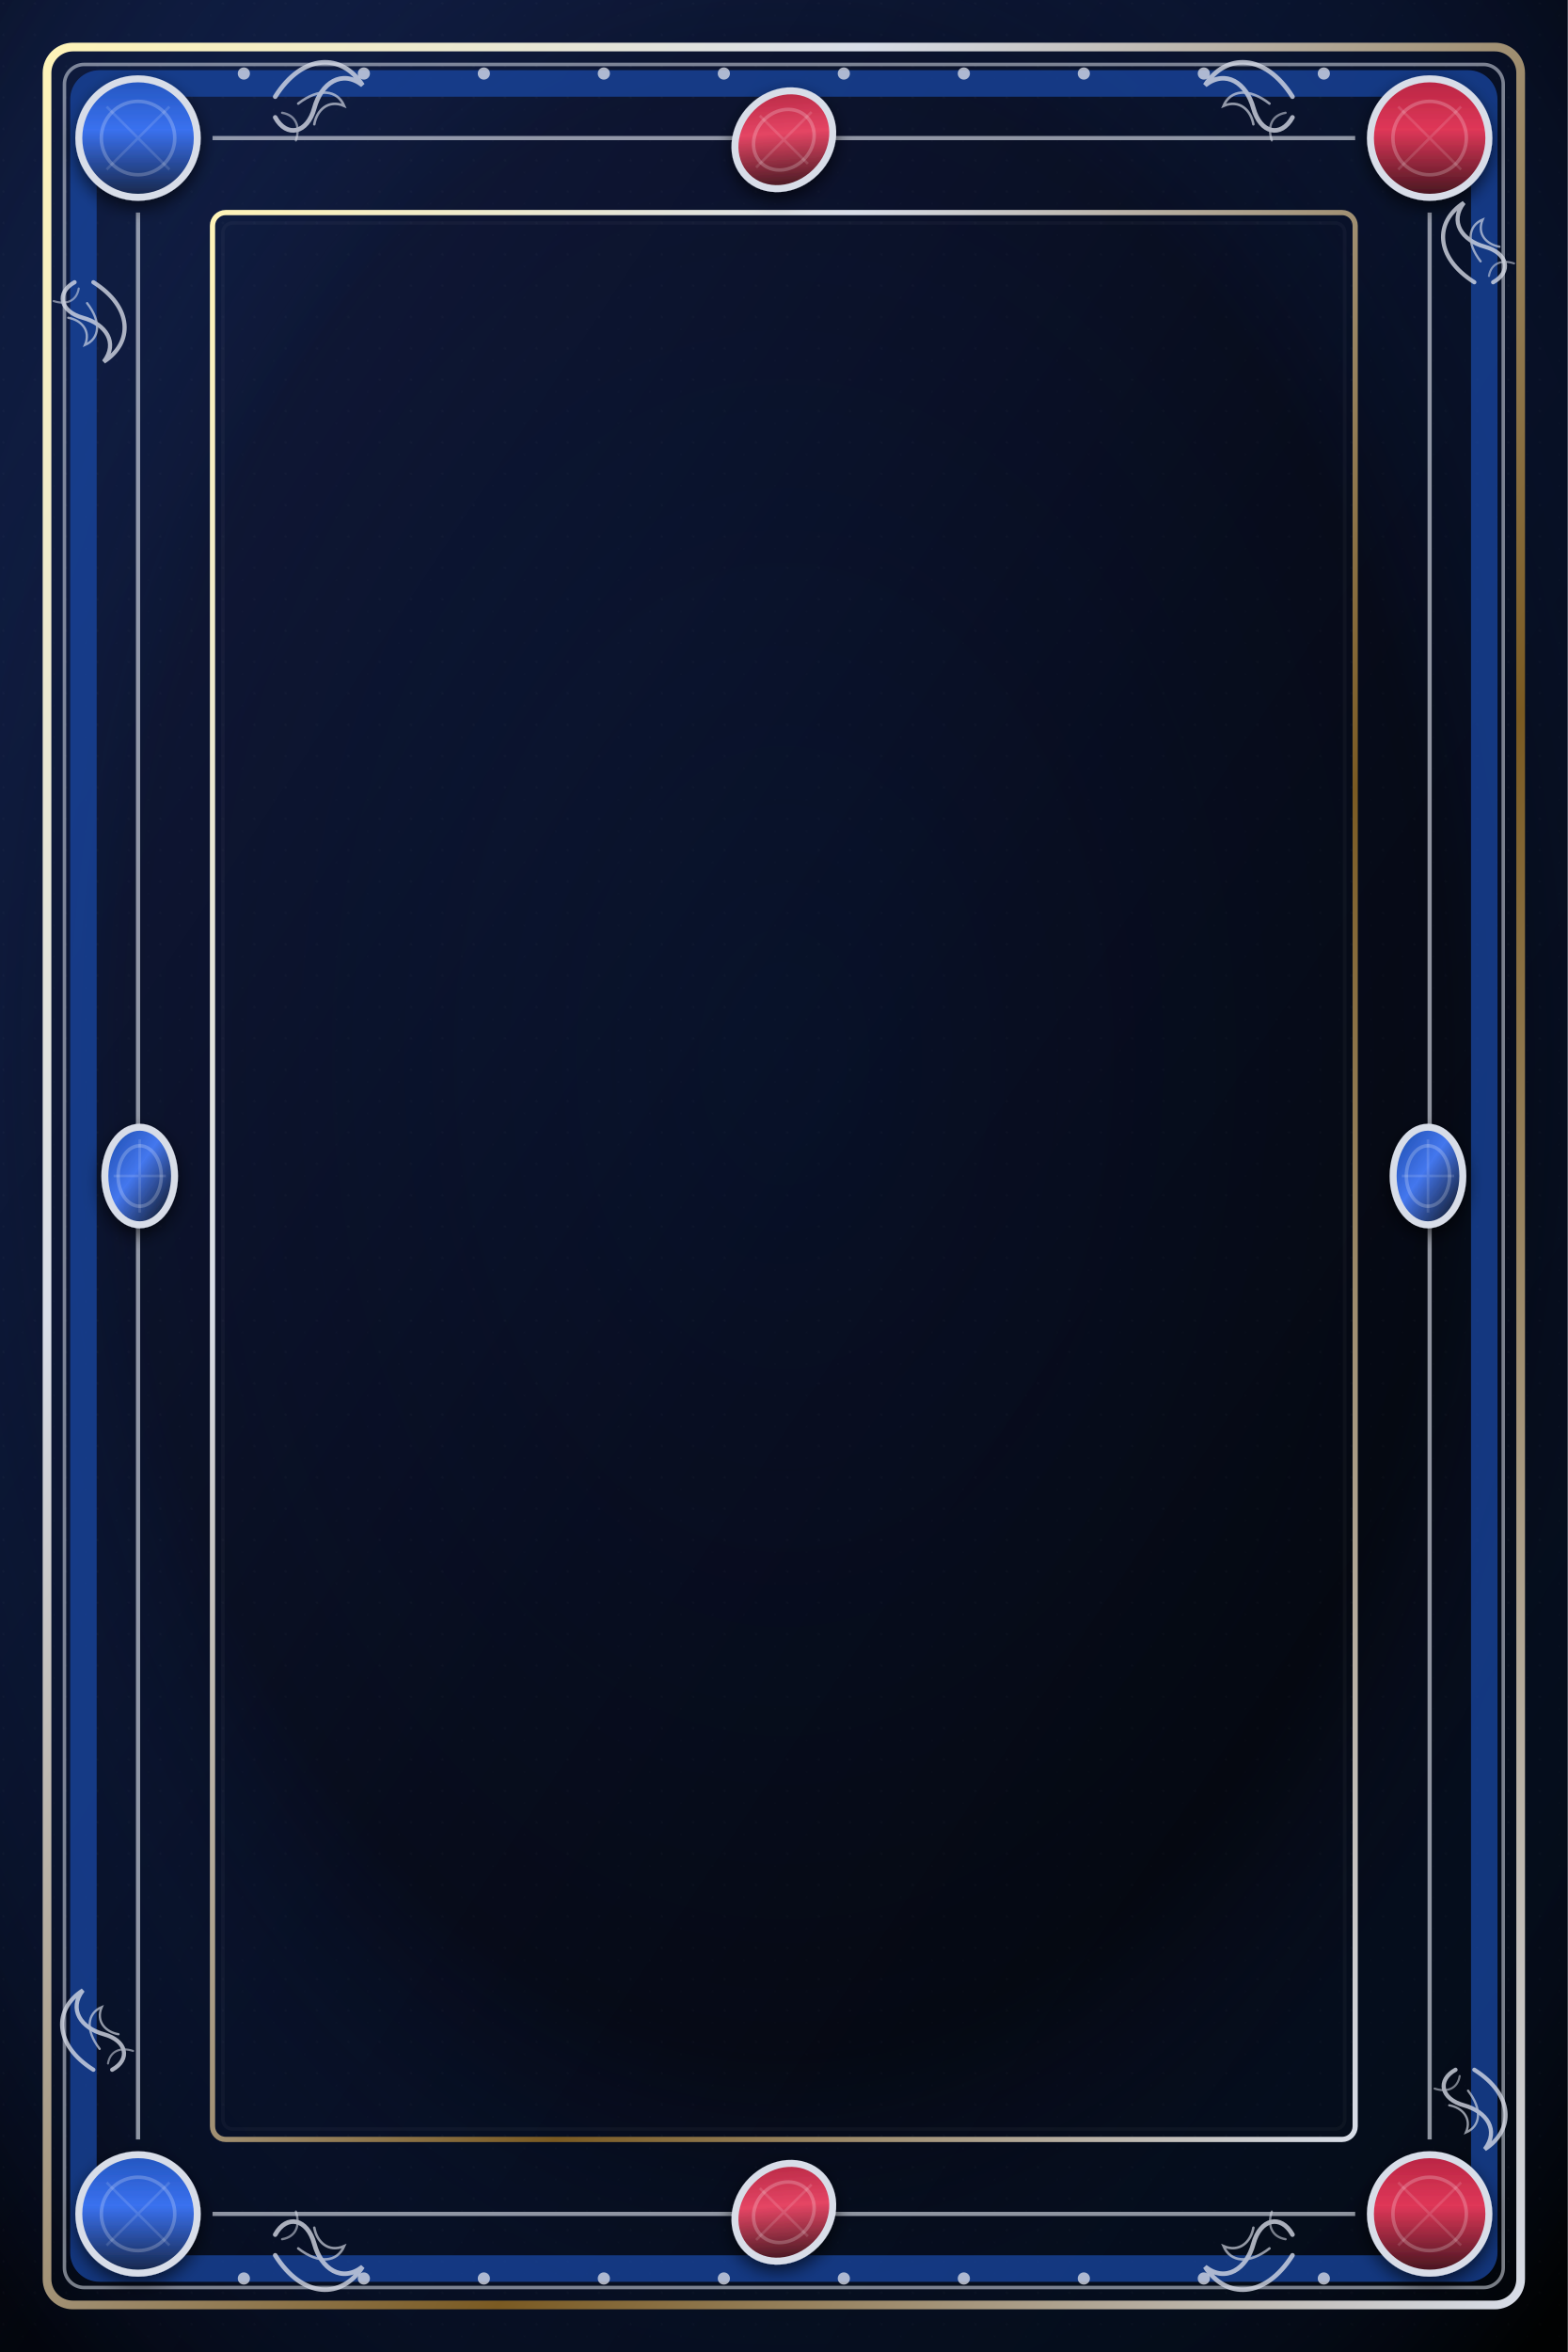
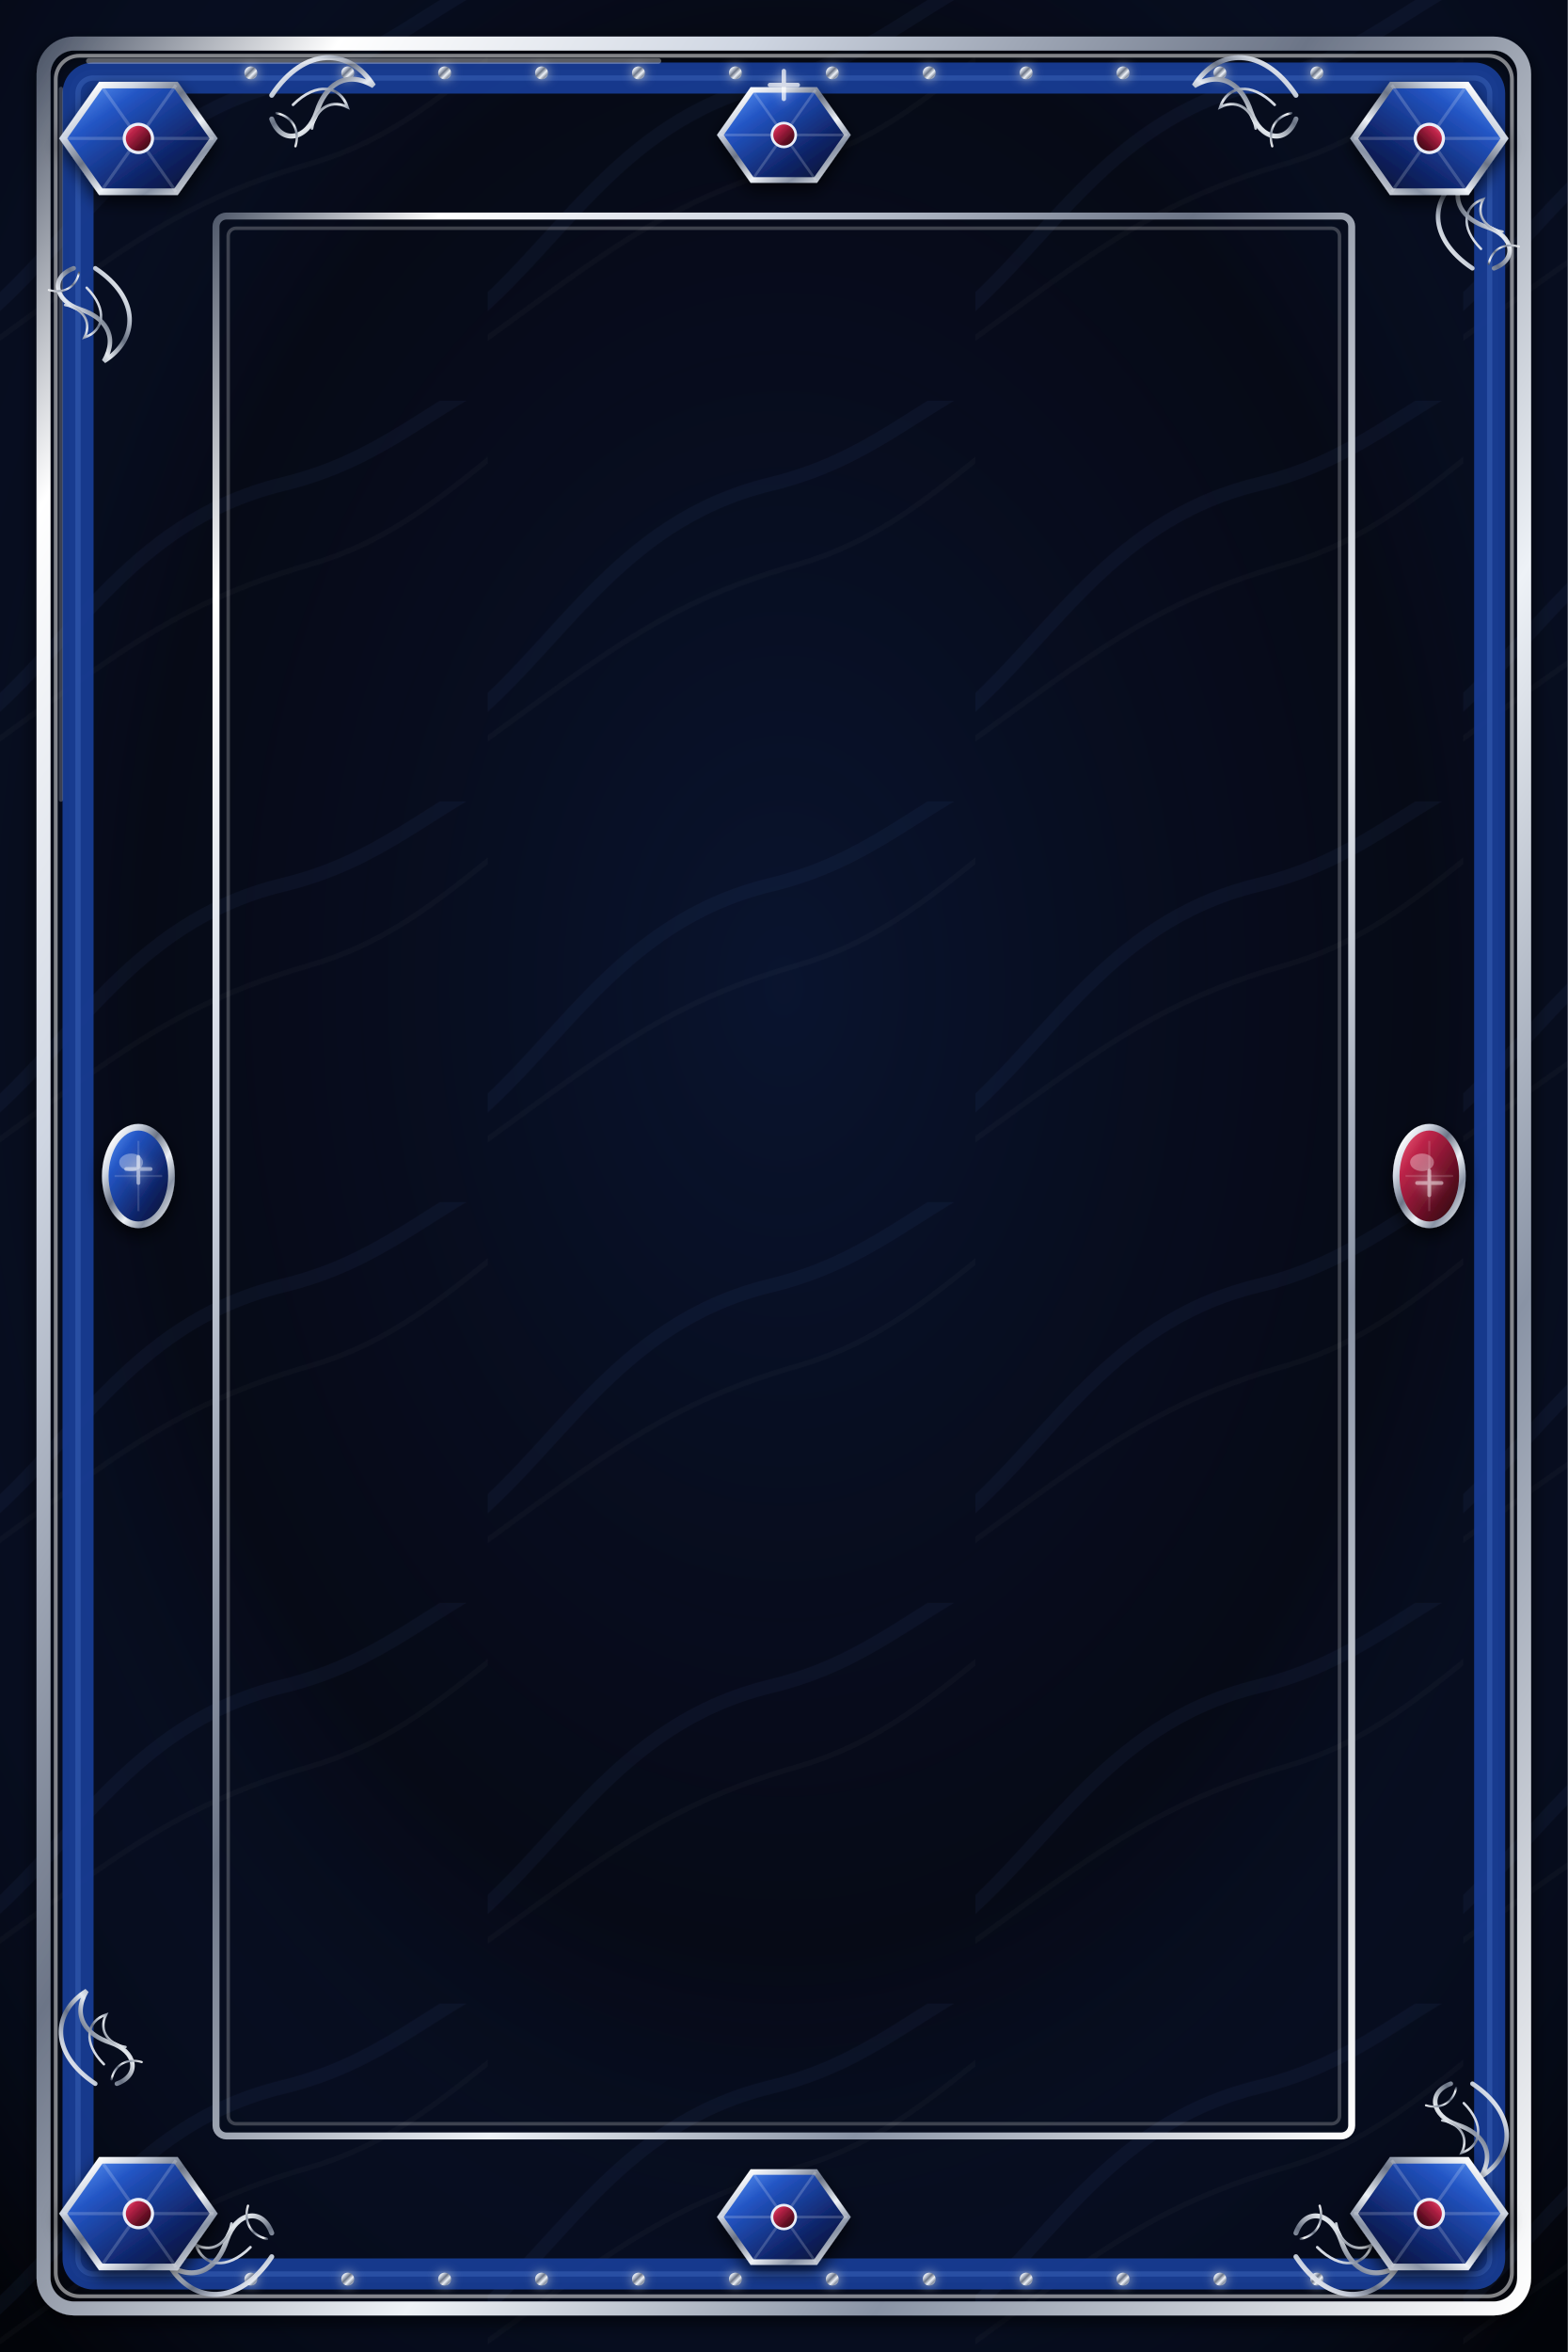
<svg xmlns="http://www.w3.org/2000/svg" width="900" height="1350" viewBox="0 0 900 1350">
  <defs>
-     <linearGradient id="bg" x1="0" y1="0" x2="1" y2="1">
-       <stop offset="0" stop-color="#111b3d" />
-       <stop offset=".52" stop-color="#060a18" />
-       <stop offset="1" stop-color="#020303" />
+     <linearGradient id="silverMetal" x1="0" y1="0" x2="1" y2="1">
+       <stop offset="0" stop-color="#4d5668" />
+       <stop offset=".10" stop-color="#ffffff" />
+       <stop offset=".24" stop-color="#cfd6e2" />
+       <stop offset=".43" stop-color="#6c7587" />
+       <stop offset=".62" stop-color="#eef2f7" />
+       <stop offset=".78" stop-color="#8993a5" />
+       <stop offset="1" stop-color="#ffffff" />
    </linearGradient>
-     <linearGradient id="metal" x1="0" y1="0" x2="1" y2="1">
-       <stop offset="0" stop-color="#fff4b8" />
-       <stop offset=".28" stop-color="#d8dde8" />
-       <stop offset=".65" stop-color="#7a5a22" />
-       <stop offset="1" stop-color="#d8dde8" />
+     <linearGradient id="sapphireGem" x1="0" y1="0" x2="1" y2="1">
+       <stop offset="0" stop-color="#66a2ff" />
+       <stop offset=".28" stop-color="#2355c4" />
+       <stop offset=".68" stop-color="#0f2468" />
+       <stop offset="1" stop-color="#050c26" />
    </linearGradient>
-     <radialGradient id="halo" cx=".5" cy=".45" r=".72">
-       <stop offset="0" stop-color="#1948a7" stop-opacity=".10" />
-       <stop offset=".58" stop-color="#1948a7" stop-opacity=".025" />
-       <stop offset="1" stop-color="#000" stop-opacity=".48" />
+     <linearGradient id="rubyGem" x1="0" y1="0" x2="1" y2="1">
+       <stop offset="0" stop-color="#ff6f8a" />
+       <stop offset=".28" stop-color="#bd2449" />
+       <stop offset=".7" stop-color="#5b0c20" />
+       <stop offset="1" stop-color="#24030b" />
+     </linearGradient>
+     <radialGradient id="centerGlow" cx=".5" cy=".42" r=".74">
+       <stop offset="0" stop-color="#214cba" stop-opacity=".17" />
+       <stop offset=".55" stop-color="#17347f" stop-opacity=".04" />
+       <stop offset="1" stop-color="#000" stop-opacity=".52" />
    </radialGradient>
-     <pattern id="grain" width="18" height="18" patternUnits="userSpaceOnUse">
-       <circle cx="2" cy="2" r=".7" fill="#fff" opacity=".022" />
-       <circle cx="13" cy="9" r=".55" fill="#fff" opacity=".015" />
+     <pattern id="stone" width="280" height="230" patternUnits="userSpaceOnUse">
+       <path d="M-20 190 C40 145 72 70 162 48 C220 34 245 4 300-22" fill="none" stroke="#4f72bf" stroke-opacity=".09" stroke-width="8" />
+       <path d="M-28 214 C62 150 95 118 178 94 C226 80 255 54 300 18" fill="none" stroke="#eef2f7" stroke-opacity=".035" stroke-width="3" />
    </pattern>
-     <filter id="shadow" x="-25%" y="-25%" width="150%" height="150%">
-       <feDropShadow dx="0" dy="4" stdDeviation="5" flood-color="#000" flood-opacity=".62" />
+     <filter id="metalShadow" x="-25%" y="-25%" width="150%" height="150%">
+       <feDropShadow dx="0" dy="4" stdDeviation="5" flood-color="#000" flood-opacity=".72" />
    </filter>
-     <filter id="soft" x="-20%" y="-20%" width="140%" height="140%">
-       <feGaussianBlur stdDeviation="5" />
+     <filter id="glow" x="-50%" y="-50%" width="200%" height="200%">
+       <feGaussianBlur stdDeviation="3.2" result="b" />
+       <feMerge>
+         <feMergeNode in="b" />
+         <feMergeNode in="SourceGraphic" />
+       </feMerge>
    </filter>
  </defs>
-   <rect width="900" height="1350" fill="url(#bg)" />
-   <rect width="900" height="1350" fill="url(#halo)" />
-   <rect width="900" height="1350" fill="url(#grain)" />
-   <rect x="27" y="27" width="846" height="1296" rx="14.85" fill="none" stroke="url(#metal)" stroke-width="5" />
-   <rect x="37" y="37" width="826" height="1276" rx="11.34" fill="none" stroke="#d8dde8" stroke-opacity=".55" stroke-width="2" />
-   <rect x="47.9" y="47.9" width="804.2" height="1254.2" rx="9.18" fill="none" stroke="#1948a7" stroke-opacity=".72" stroke-width="15.2" />
-   <rect x="122" y="122" width="656" height="1106" rx="7.56" fill="none" stroke="url(#metal)" stroke-width="3" />
-   <g fill="#d8dde8" opacity=".78">
-     <circle cx="140" cy="42.2" r="3.5" />
-     <circle cx="208.889" cy="42.2" r="3.5" />
-     <circle cx="277.778" cy="42.2" r="3.5" />
-     <circle cx="346.667" cy="42.2" r="3.5" />
-     <circle cx="415.556" cy="42.2" r="3.5" />
-     <circle cx="484.444" cy="42.2" r="3.5" />
-     <circle cx="553.333" cy="42.2" r="3.5" />
-     <circle cx="622.222" cy="42.2" r="3.5" />
-     <circle cx="691.111" cy="42.2" r="3.5" />
-     <circle cx="760" cy="42.2" r="3.5" />
-     <circle cx="140" cy="1307.8" r="3.5" />
-     <circle cx="208.889" cy="1307.8" r="3.5" />
-     <circle cx="277.778" cy="1307.8" r="3.5" />
-     <circle cx="346.667" cy="1307.8" r="3.5" />
-     <circle cx="415.556" cy="1307.8" r="3.5" />
-     <circle cx="484.444" cy="1307.8" r="3.5" />
-     <circle cx="553.333" cy="1307.8" r="3.5" />
-     <circle cx="622.222" cy="1307.8" r="3.5" />
-     <circle cx="691.111" cy="1307.8" r="3.5" />
-     <circle cx="760" cy="1307.8" r="3.5" />
+   <rect width="900" height="1350" fill="#050812" />
+   <rect width="900" height="1350" fill="url(#centerGlow)" />
+   <rect width="900" height="1350" fill="url(#stone)" opacity="0.76" />
+   <rect x="25" y="25" width="850" height="1300" rx="17.5" fill="none" stroke="url(#silverMetal)" stroke-width="8" filter="url(#metalShadow)" />
+   <rect x="32" y="32" width="836" height="1286" rx="13.5" fill="none" stroke="#ffffff" stroke-opacity=".50" stroke-width="2.2" />
+   <rect x="42" y="42" width="816" height="1266" rx="11.25" fill="none" stroke="#39445a" stroke-opacity=".9" stroke-width="4" />
+   <rect x="44.8" y="44.8" width="810.4" height="1260.4" rx="8.75" fill="none" stroke="#173b92" stroke-width="17.82" opacity=".95" />
+   <rect x="44.8" y="44.8" width="810.4" height="1260.4" rx="8.75" fill="none" stroke="#77a6ff" stroke-opacity=".20" stroke-width="3" />
+   <rect x="124" y="124" width="652" height="1102" rx="6" fill="none" stroke="url(#silverMetal)" stroke-width="4" />
+   <rect x="131" y="131" width="638" height="1088" rx="4.5" fill="none" stroke="#ffffff" stroke-opacity=".22" stroke-width="2" />
+   <g filter="url(#glow)">
+     <circle cx="144" cy="41.83" r="3.7" fill="url(#silverMetal)" />
+     <circle cx="199.636" cy="41.83" r="3.7" fill="url(#silverMetal)" />
+     <circle cx="255.273" cy="41.83" r="3.7" fill="url(#silverMetal)" />
+     <circle cx="310.909" cy="41.83" r="3.7" fill="url(#silverMetal)" />
+     <circle cx="366.545" cy="41.83" r="3.7" fill="url(#silverMetal)" />
+     <circle cx="422.182" cy="41.83" r="3.7" fill="url(#silverMetal)" />
+     <circle cx="477.818" cy="41.83" r="3.7" fill="url(#silverMetal)" />
+     <circle cx="533.455" cy="41.83" r="3.7" fill="url(#silverMetal)" />
+     <circle cx="589.091" cy="41.83" r="3.7" fill="url(#silverMetal)" />
+     <circle cx="644.727" cy="41.83" r="3.7" fill="url(#silverMetal)" />
+     <circle cx="700.364" cy="41.83" r="3.7" fill="url(#silverMetal)" />
+     <circle cx="756" cy="41.83" r="3.7" fill="url(#silverMetal)" />
+     <circle cx="144" cy="1308.17" r="3.7" fill="url(#silverMetal)" />
+     <circle cx="199.636" cy="1308.17" r="3.7" fill="url(#silverMetal)" />
+     <circle cx="255.273" cy="1308.17" r="3.7" fill="url(#silverMetal)" />
+     <circle cx="310.909" cy="1308.17" r="3.7" fill="url(#silverMetal)" />
+     <circle cx="366.545" cy="1308.17" r="3.7" fill="url(#silverMetal)" />
+     <circle cx="422.182" cy="1308.17" r="3.7" fill="url(#silverMetal)" />
+     <circle cx="477.818" cy="1308.17" r="3.7" fill="url(#silverMetal)" />
+     <circle cx="533.455" cy="1308.17" r="3.7" fill="url(#silverMetal)" />
+     <circle cx="589.091" cy="1308.17" r="3.7" fill="url(#silverMetal)" />
+     <circle cx="644.727" cy="1308.17" r="3.7" fill="url(#silverMetal)" />
+     <circle cx="700.364" cy="1308.17" r="3.7" fill="url(#silverMetal)" />
+     <circle cx="756" cy="1308.17" r="3.7" fill="url(#silverMetal)" />
  </g>
-   <path d="M122 79.25 H778 M122 1270.75 H778" stroke="#d8dde8" stroke-width="2.4" opacity=".65" />
-   <path d="M79.25 122 V1228 M820.75 122 V1228" stroke="#d8dde8" stroke-width="2.4" opacity=".65" />
-   <g filter="url(#shadow)">
-     <g transform="translate(79.25 79.25) rotate(45)">
-       <defs>
-         <linearGradient id="sap0-g" x1="0" y1="0" x2="1" y2="1">
-           <stop offset="0" stop-color="#1948a7" />
-           <stop offset=".45" stop-color="#3a71ef" />
-           <stop offset="1" stop-color="#090909" />
-         </linearGradient>
-       </defs>
-       <ellipse rx="34" ry="34" fill="url(#sap0-g)" stroke="#d8dde8" stroke-width="4" />
-       <ellipse rx="21.08" ry="21.08" fill="none" stroke="#fff" stroke-opacity=".22" stroke-width="2" />
-       <path d="M-25.5 0 H25.5 M0 -25.5 V25.5" stroke="#fff" stroke-opacity=".13" stroke-width="1.5" />
+   <g opacity=".95">
+     <g transform="translate(156 54.7) rotate(0) scale(0.68 0.68)" fill="none" stroke="url(#silverMetal)" stroke-linecap="round">
+       <path d="M0 0 C28-42 66-40 86-8 C62-22 45-8 38 14 C30 38 8 42 0 20" stroke-width="4.2" />
+       <path d="M18 8 C38-12 58-8 64 10 C48 2 36 14 34 28" stroke-width="2.3" />
+       <path d="M4 15 C18 18 24 30 20 43" stroke-width="2" />
    </g>
-     <g transform="translate(820.75 79.25) rotate(45)">
-       <defs>
-         <linearGradient id="sap1-g" x1="0" y1="0" x2="1" y2="1">
-           <stop offset="0" stop-color="#a51d39" />
-           <stop offset=".45" stop-color="#df3758" />
-           <stop offset="1" stop-color="#090909" />
-         </linearGradient>
-       </defs>
-       <ellipse rx="34" ry="34" fill="url(#sap1-g)" stroke="#d8dde8" stroke-width="4" />
-       <ellipse rx="21.08" ry="21.08" fill="none" stroke="#fff" stroke-opacity=".22" stroke-width="2" />
-       <path d="M-25.5 0 H25.5 M0 -25.5 V25.5" stroke="#fff" stroke-opacity=".13" stroke-width="1.5" />
+     <g transform="translate(744 54.7) rotate(0) scale(-0.68 0.68)" fill="none" stroke="url(#silverMetal)" stroke-linecap="round">
+       <path d="M0 0 C28-42 66-40 86-8 C62-22 45-8 38 14 C30 38 8 42 0 20" stroke-width="4.2" />
+       <path d="M18 8 C38-12 58-8 64 10 C48 2 36 14 34 28" stroke-width="2.3" />
+       <path d="M4 15 C18 18 24 30 20 43" stroke-width="2" />
    </g>
-     <g transform="translate(79.25 1270.75) rotate(45)">
-       <defs>
-         <linearGradient id="sap2-g" x1="0" y1="0" x2="1" y2="1">
-           <stop offset="0" stop-color="#1948a7" />
-           <stop offset=".45" stop-color="#3a71ef" />
-           <stop offset="1" stop-color="#090909" />
-         </linearGradient>
-       </defs>
-       <ellipse rx="34" ry="34" fill="url(#sap2-g)" stroke="#d8dde8" stroke-width="4" />
-       <ellipse rx="21.08" ry="21.08" fill="none" stroke="#fff" stroke-opacity=".22" stroke-width="2" />
-       <path d="M-25.5 0 H25.5 M0 -25.5 V25.5" stroke="#fff" stroke-opacity=".13" stroke-width="1.5" />
+     <g transform="translate(156 1295.3) rotate(180) scale(0.68 0.68)" fill="none" stroke="url(#silverMetal)" stroke-linecap="round">
+       <path d="M0 0 C28-42 66-40 86-8 C62-22 45-8 38 14 C30 38 8 42 0 20" stroke-width="4.2" />
+       <path d="M18 8 C38-12 58-8 64 10 C48 2 36 14 34 28" stroke-width="2.3" />
+       <path d="M4 15 C18 18 24 30 20 43" stroke-width="2" />
    </g>
-     <g transform="translate(820.75 1270.75) rotate(45)">
-       <defs>
-         <linearGradient id="sap3-g" x1="0" y1="0" x2="1" y2="1">
-           <stop offset="0" stop-color="#a51d39" />
-           <stop offset=".45" stop-color="#df3758" />
-           <stop offset="1" stop-color="#090909" />
-         </linearGradient>
-       </defs>
-       <ellipse rx="34" ry="34" fill="url(#sap3-g)" stroke="#d8dde8" stroke-width="4" />
-       <ellipse rx="21.08" ry="21.08" fill="none" stroke="#fff" stroke-opacity=".22" stroke-width="2" />
-       <path d="M-25.5 0 H25.5 M0 -25.5 V25.5" stroke="#fff" stroke-opacity=".13" stroke-width="1.5" />
+     <g transform="translate(744 1295.3) rotate(180) scale(-0.68 0.68)" fill="none" stroke="url(#silverMetal)" stroke-linecap="round">
+       <path d="M0 0 C28-42 66-40 86-8 C62-22 45-8 38 14 C30 38 8 42 0 20" stroke-width="4.2" />
+       <path d="M18 8 C38-12 58-8 64 10 C48 2 36 14 34 28" stroke-width="2.3" />
+       <path d="M4 15 C18 18 24 30 20 43" stroke-width="2" />
    </g>
-     <g transform="translate(450 80.2) rotate(45)">
-       <defs>
-         <linearGradient id="sapT-g" x1="0" y1="0" x2="1" y2="1">
-           <stop offset="0" stop-color="#a51d39" />
-           <stop offset=".45" stop-color="#e54564" />
-           <stop offset="1" stop-color="#090909" />
-         </linearGradient>
-       </defs>
-       <ellipse rx="26" ry="30" fill="url(#sapT-g)" stroke="#d8dde8" stroke-width="4" />
-       <ellipse rx="16.12" ry="18.6" fill="none" stroke="#fff" stroke-opacity=".22" stroke-width="2" />
-       <path d="M-19.5 0 H19.5 M0 -22.5 V22.5" stroke="#fff" stroke-opacity=".13" stroke-width="1.5" />
+     <g transform="translate(54.7 154) rotate(90) scale(0.62 0.62)" fill="none" stroke="url(#silverMetal)" stroke-linecap="round">
+       <path d="M0 0 C28-42 66-40 86-8 C62-22 45-8 38 14 C30 38 8 42 0 20" stroke-width="4.2" />
+       <path d="M18 8 C38-12 58-8 64 10 C48 2 36 14 34 28" stroke-width="2.3" />
+       <path d="M4 15 C18 18 24 30 20 43" stroke-width="2" />
    </g>
-     <g transform="translate(450 1269.8) rotate(45)">
-       <defs>
-         <linearGradient id="sapB-g" x1="0" y1="0" x2="1" y2="1">
-           <stop offset="0" stop-color="#a51d39" />
-           <stop offset=".45" stop-color="#e54564" />
-           <stop offset="1" stop-color="#090909" />
-         </linearGradient>
-       </defs>
-       <ellipse rx="26" ry="30" fill="url(#sapB-g)" stroke="#d8dde8" stroke-width="4" />
-       <ellipse rx="16.12" ry="18.6" fill="none" stroke="#fff" stroke-opacity=".22" stroke-width="2" />
-       <path d="M-19.5 0 H19.5 M0 -22.5 V22.5" stroke="#fff" stroke-opacity=".13" stroke-width="1.5" />
+     <g transform="translate(54.7 1196) rotate(-90) scale(0.62 0.62)" fill="none" stroke="url(#silverMetal)" stroke-linecap="round">
+       <path d="M0 0 C28-42 66-40 86-8 C62-22 45-8 38 14 C30 38 8 42 0 20" stroke-width="4.2" />
+       <path d="M18 8 C38-12 58-8 64 10 C48 2 36 14 34 28" stroke-width="2.3" />
+       <path d="M4 15 C18 18 24 30 20 43" stroke-width="2" />
    </g>
-     <g transform="translate(80.2 675) rotate(0)">
-       <defs>
-         <linearGradient id="sapL-g" x1="0" y1="0" x2="1" y2="1">
-           <stop offset="0" stop-color="#1948a7" />
-           <stop offset=".45" stop-color="#4477ee" />
-           <stop offset="1" stop-color="#090909" />
-         </linearGradient>
-       </defs>
-       <ellipse rx="20" ry="28" fill="url(#sapL-g)" stroke="#d8dde8" stroke-width="4" />
-       <ellipse rx="12.4" ry="17.36" fill="none" stroke="#fff" stroke-opacity=".22" stroke-width="2" />
-       <path d="M-15 0 H15 M0 -21 V21" stroke="#fff" stroke-opacity=".13" stroke-width="1.5" />
+     <g transform="translate(845.3 154) rotate(-90) scale(0.62 0.62)" fill="none" stroke="url(#silverMetal)" stroke-linecap="round">
+       <path d="M0 0 C28-42 66-40 86-8 C62-22 45-8 38 14 C30 38 8 42 0 20" stroke-width="4.2" />
+       <path d="M18 8 C38-12 58-8 64 10 C48 2 36 14 34 28" stroke-width="2.3" />
+       <path d="M4 15 C18 18 24 30 20 43" stroke-width="2" />
    </g>
-     <g transform="translate(819.8 675) rotate(0)">
-       <defs>
-         <linearGradient id="sapR-g" x1="0" y1="0" x2="1" y2="1">
-           <stop offset="0" stop-color="#1948a7" />
-           <stop offset=".45" stop-color="#4477ee" />
-           <stop offset="1" stop-color="#090909" />
-         </linearGradient>
-       </defs>
-       <ellipse rx="20" ry="28" fill="url(#sapR-g)" stroke="#d8dde8" stroke-width="4" />
-       <ellipse rx="12.4" ry="17.36" fill="none" stroke="#fff" stroke-opacity=".22" stroke-width="2" />
-       <path d="M-15 0 H15 M0 -21 V21" stroke="#fff" stroke-opacity=".13" stroke-width="1.5" />
+     <g transform="translate(845.3 1196) rotate(90) scale(0.62 0.62)" fill="none" stroke="url(#silverMetal)" stroke-linecap="round">
+       <path d="M0 0 C28-42 66-40 86-8 C62-22 45-8 38 14 C30 38 8 42 0 20" stroke-width="4.2" />
+       <path d="M18 8 C38-12 58-8 64 10 C48 2 36 14 34 28" stroke-width="2.3" />
+       <path d="M4 15 C18 18 24 30 20 43" stroke-width="2" />
    </g>
  </g>
-   <g opacity=".78">
-     <g transform="translate(158 55.5) scale(0.66 0.66)" fill="none" stroke="#d8dde8" stroke-linecap="round">
-       <path d="M0 0 C24-38 58-38 76-10 C58-24 40-12 34 10 C28 32 10 36 0 18" stroke-width="4" />
-       <path d="M20 6 C38-8 54-6 60 8 C46 2 36 12 34 24" stroke-width="2.2" opacity=".85" />
-       <path d="M6 14 C18 16 22 26 18 38" stroke-width="2" opacity=".7" />
+   <g filter="url(#metalShadow)">
+     <g transform="translate(79.45 79.45) scale(0.9 0.9)">
+       <path d="M-48 0 L-24-34 H24 L48 0 L24 34 H-24 Z" fill="url(#sapphireGem)" stroke="url(#silverMetal)" stroke-width="4.2" />
+       <path d="M-24-34 L0 0 L24-34 M-48 0 H48 M-24 34 L0 0 L24 34" fill="none" stroke="#fff" stroke-opacity=".18" stroke-width="2" />
+       <circle cx="0" cy="0" r="9" fill="url(#rubyGem)" stroke="#e9edf7" stroke-width="2" />
    </g>
-     <g transform="translate(742 55.5) scale(-0.66 0.66)" fill="none" stroke="#d8dde8" stroke-linecap="round">
-       <path d="M0 0 C24-38 58-38 76-10 C58-24 40-12 34 10 C28 32 10 36 0 18" stroke-width="4" />
-       <path d="M20 6 C38-8 54-6 60 8 C46 2 36 12 34 24" stroke-width="2.2" opacity=".85" />
-       <path d="M6 14 C18 16 22 26 18 38" stroke-width="2" opacity=".7" />
+     <g transform="translate(820.55 79.45) scale(-0.9 0.9)">
+       <path d="M-48 0 L-24-34 H24 L48 0 L24 34 H-24 Z" fill="url(#sapphireGem)" stroke="url(#silverMetal)" stroke-width="4.2" />
+       <path d="M-24-34 L0 0 L24-34 M-48 0 H48 M-24 34 L0 0 L24 34" fill="none" stroke="#fff" stroke-opacity=".18" stroke-width="2" />
+       <circle cx="0" cy="0" r="9" fill="url(#rubyGem)" stroke="#e9edf7" stroke-width="2" />
    </g>
-     <g transform="translate(0 1350) scale(1 -1)">
-       <g transform="translate(158 55.5) scale(0.66 0.66)" fill="none" stroke="#d8dde8" stroke-linecap="round">
-         <path d="M0 0 C24-38 58-38 76-10 C58-24 40-12 34 10 C28 32 10 36 0 18" stroke-width="4" />
-         <path d="M20 6 C38-8 54-6 60 8 C46 2 36 12 34 24" stroke-width="2.2" opacity=".85" />
-         <path d="M6 14 C18 16 22 26 18 38" stroke-width="2" opacity=".7" />
-       </g>
-       <g transform="translate(742 55.5) scale(-0.66 0.66)" fill="none" stroke="#d8dde8" stroke-linecap="round">
-         <path d="M0 0 C24-38 58-38 76-10 C58-24 40-12 34 10 C28 32 10 36 0 18" stroke-width="4" />
-         <path d="M20 6 C38-8 54-6 60 8 C46 2 36 12 34 24" stroke-width="2.2" opacity=".85" />
-         <path d="M6 14 C18 16 22 26 18 38" stroke-width="2" opacity=".7" />
-       </g>
+     <g transform="translate(79.45 1270.55) scale(0.9 0.9)">
+       <path d="M-48 0 L-24-34 H24 L48 0 L24 34 H-24 Z" fill="url(#sapphireGem)" stroke="url(#silverMetal)" stroke-width="4.2" />
+       <path d="M-24-34 L0 0 L24-34 M-48 0 H48 M-24 34 L0 0 L24 34" fill="none" stroke="#fff" stroke-opacity=".18" stroke-width="2" />
+       <circle cx="0" cy="0" r="9" fill="url(#rubyGem)" stroke="#e9edf7" stroke-width="2" />
    </g>
-     <g transform="translate(53.6 162) rotate(90)">
-       <g transform="translate(0 0) scale(0.6 0.6)" fill="none" stroke="#d8dde8" stroke-linecap="round">
-         <path d="M0 0 C24-38 58-38 76-10 C58-24 40-12 34 10 C28 32 10 36 0 18" stroke-width="4" />
-         <path d="M20 6 C38-8 54-6 60 8 C46 2 36 12 34 24" stroke-width="2.2" opacity=".85" />
-         <path d="M6 14 C18 16 22 26 18 38" stroke-width="2" opacity=".7" />
-       </g>
+     <g transform="translate(820.55 1270.55) scale(-0.9 0.9)">
+       <path d="M-48 0 L-24-34 H24 L48 0 L24 34 H-24 Z" fill="url(#sapphireGem)" stroke="url(#silverMetal)" stroke-width="4.2" />
+       <path d="M-24-34 L0 0 L24-34 M-48 0 H48 M-24 34 L0 0 L24 34" fill="none" stroke="#fff" stroke-opacity=".18" stroke-width="2" />
+       <circle cx="0" cy="0" r="9" fill="url(#rubyGem)" stroke="#e9edf7" stroke-width="2" />
    </g>
-     <g transform="translate(53.6 1188) rotate(-90)">
-       <g transform="translate(0 0) scale(0.6 0.6)" fill="none" stroke="#d8dde8" stroke-linecap="round">
-         <path d="M0 0 C24-38 58-38 76-10 C58-24 40-12 34 10 C28 32 10 36 0 18" stroke-width="4" />
-         <path d="M20 6 C38-8 54-6 60 8 C46 2 36 12 34 24" stroke-width="2.2" opacity=".85" />
-         <path d="M6 14 C18 16 22 26 18 38" stroke-width="2" opacity=".7" />
-       </g>
+     <g transform="translate(450 77.47) scale(0.76 0.76)">
+       <path d="M-48 0 L-24-34 H24 L48 0 L24 34 H-24 Z" fill="url(#sapphireGem)" stroke="url(#silverMetal)" stroke-width="4.2" />
+       <path d="M-24-34 L0 0 L24-34 M-48 0 H48 M-24 34 L0 0 L24 34" fill="none" stroke="#fff" stroke-opacity=".18" stroke-width="2" />
+       <circle cx="0" cy="0" r="9" fill="url(#rubyGem)" stroke="#e9edf7" stroke-width="2" />
    </g>
-     <g transform="translate(846.4 162) rotate(-90)">
-       <g transform="translate(0 0) scale(0.6 0.6)" fill="none" stroke="#d8dde8" stroke-linecap="round">
-         <path d="M0 0 C24-38 58-38 76-10 C58-24 40-12 34 10 C28 32 10 36 0 18" stroke-width="4" />
-         <path d="M20 6 C38-8 54-6 60 8 C46 2 36 12 34 24" stroke-width="2.2" opacity=".85" />
-         <path d="M6 14 C18 16 22 26 18 38" stroke-width="2" opacity=".7" />
-       </g>
+     <g transform="translate(450 1272.53) scale(0.76 0.76)">
+       <path d="M-48 0 L-24-34 H24 L48 0 L24 34 H-24 Z" fill="url(#sapphireGem)" stroke="url(#silverMetal)" stroke-width="4.2" />
+       <path d="M-24-34 L0 0 L24-34 M-48 0 H48 M-24 34 L0 0 L24 34" fill="none" stroke="#fff" stroke-opacity=".18" stroke-width="2" />
+       <circle cx="0" cy="0" r="9" fill="url(#rubyGem)" stroke="#e9edf7" stroke-width="2" />
    </g>
-     <g transform="translate(846.4 1188) rotate(90)">
-       <g transform="translate(0 0) scale(0.6 0.6)" fill="none" stroke="#d8dde8" stroke-linecap="round">
-         <path d="M0 0 C24-38 58-38 76-10 C58-24 40-12 34 10 C28 32 10 36 0 18" stroke-width="4" />
-         <path d="M20 6 C38-8 54-6 60 8 C46 2 36 12 34 24" stroke-width="2.2" opacity=".85" />
-         <path d="M6 14 C18 16 22 26 18 38" stroke-width="2" opacity=".7" />
-       </g>
+     <g transform="translate(79.45 675) rotate(0)">
+       <ellipse rx="19" ry="28" fill="url(#sapphireGem)" stroke="url(#silverMetal)" stroke-width="3.8" />
+       <ellipse cx="-4.18" cy="-7.84" rx="6.84" ry="5.04" fill="#fff" opacity=".34" />
+       <path d="M-13.68 0 H13.68 M0 -20.16 V20.16" stroke="#fff" stroke-opacity=".14" stroke-width="1.2" />
+     </g>
+     <g transform="translate(820.55 675) rotate(0)">
+       <ellipse rx="19" ry="28" fill="url(#rubyGem)" stroke="url(#silverMetal)" stroke-width="3.8" />
+       <ellipse cx="-4.18" cy="-7.84" rx="6.84" ry="5.04" fill="#fff" opacity=".34" />
+       <path d="M-13.68 0 H13.68 M0 -20.16 V20.16" stroke="#fff" stroke-opacity=".14" stroke-width="1.2" />
    </g>
  </g>
-   <rect x="128" y="128" width="644" height="1094" rx="5.4" fill="none" stroke="#fff" stroke-opacity=".035" stroke-width="2" />
+   <g stroke="#fff" stroke-linecap="round" filter="url(#glow)">
+     <path d="M442 48.76 H458 M450 40.76 V56.76" stroke-width="2.5" opacity=".72" />
+     <path d="M72.45 671 H86.45 M79.45 664 V679" stroke-width="2.2" opacity=".48" />
+     <path d="M813.55 679 H827.55 M820.55 672 V686" stroke-width="2.2" opacity=".48" />
+   </g>
+   <path d="M51 35 H378" stroke="#fff" stroke-opacity=".34" stroke-width="3.2" stroke-linecap="round" />
+   <path d="M35 51 V459" stroke="#dfe7f5" stroke-opacity=".24" stroke-width="2.4" stroke-linecap="round" />
</svg>
